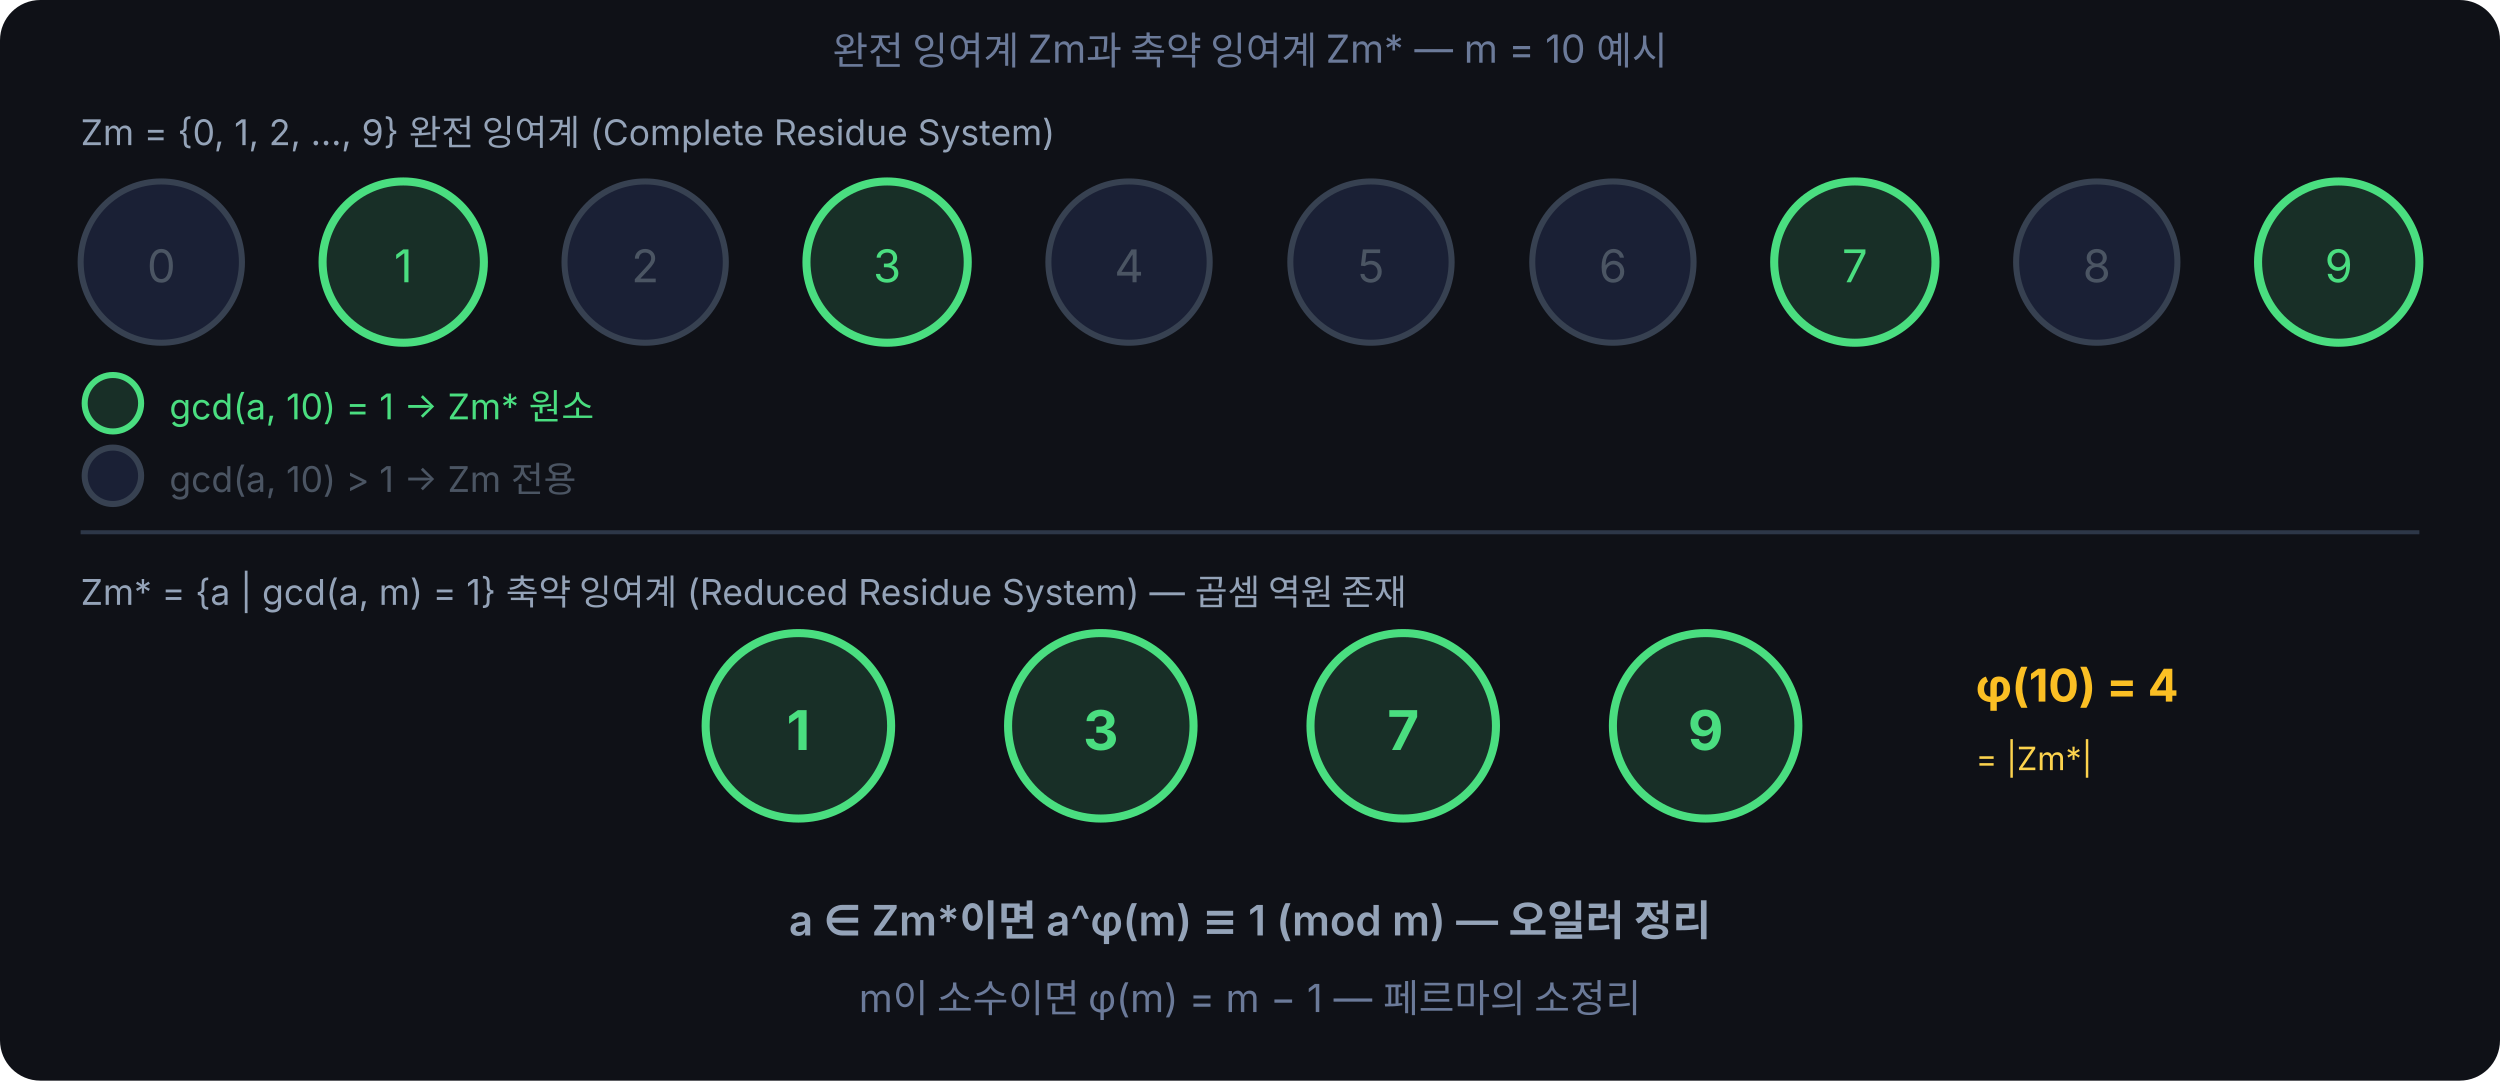
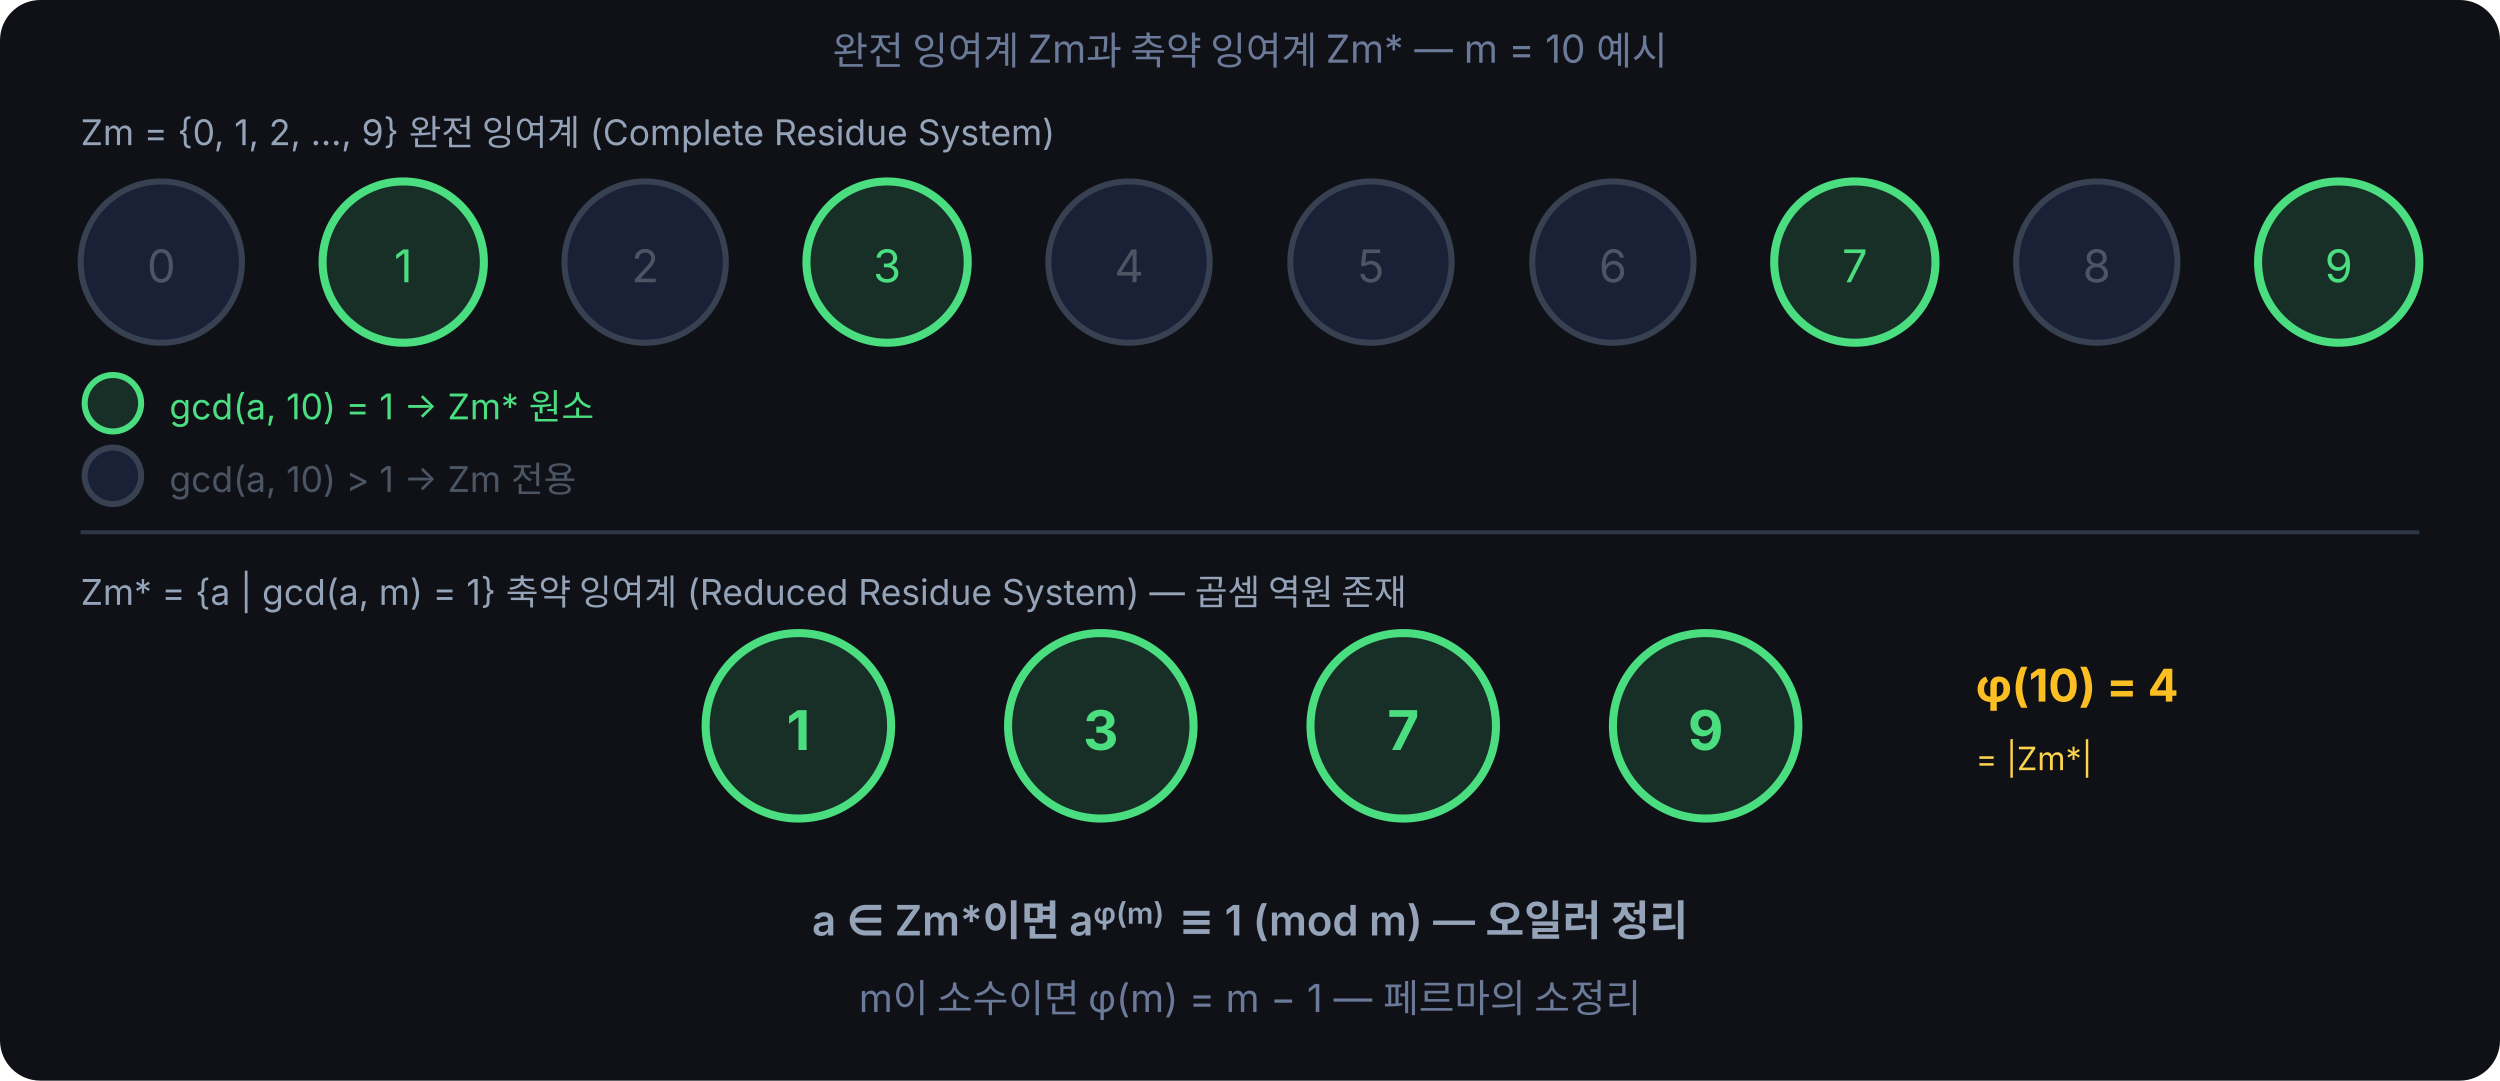
<svg xmlns="http://www.w3.org/2000/svg" viewBox="0 0 620 268" width="930" height="402">
  <rect width="620" height="268" fill="#0f1117" rx="10" />
  <text x="310" y="16" text-anchor="middle" font-family="system-ui,-apple-system,sans-serif" font-size="9.6" fill="#6b7a99">완전 잉여계 Zm과 축약 잉여계 Zm* — m = 10 예시</text>
  <text x="20" y="36" font-family="system-ui,-apple-system,sans-serif" font-size="8.8" fill="#94a3b8">Zm = {0, 1, 2, ..., 9}  완전 잉여계 (Complete Residue System)</text>
  <circle cx="40" cy="65" r="20" fill="#1a2035" stroke="#374151" stroke-width="1.5" />
  <text x="40" y="70" text-anchor="middle" font-family="system-ui,-apple-system,sans-serif" font-size="11.2" fill="#4b5563">0</text>
  <circle cx="100" cy="65" r="20" fill="rgba(74,222,128,0.15)" stroke="#4ade80" stroke-width="2" />
  <text x="100" y="70" text-anchor="middle" font-family="system-ui,-apple-system,sans-serif" font-size="11.2" fill="#4ade80">1</text>
  <circle cx="160" cy="65" r="20" fill="#1a2035" stroke="#374151" stroke-width="1.5" />
  <text x="160" y="70" text-anchor="middle" font-family="system-ui,-apple-system,sans-serif" font-size="11.2" fill="#4b5563">2</text>
  <circle cx="220" cy="65" r="20" fill="rgba(74,222,128,0.15)" stroke="#4ade80" stroke-width="2" />
  <text x="220" y="70" text-anchor="middle" font-family="system-ui,-apple-system,sans-serif" font-size="11.2" fill="#4ade80">3</text>
  <circle cx="280" cy="65" r="20" fill="#1a2035" stroke="#374151" stroke-width="1.5" />
  <text x="280" y="70" text-anchor="middle" font-family="system-ui,-apple-system,sans-serif" font-size="11.2" fill="#4b5563">4</text>
  <circle cx="340" cy="65" r="20" fill="#1a2035" stroke="#374151" stroke-width="1.5" />
  <text x="340" y="70" text-anchor="middle" font-family="system-ui,-apple-system,sans-serif" font-size="11.2" fill="#4b5563">5</text>
  <circle cx="400" cy="65" r="20" fill="#1a2035" stroke="#374151" stroke-width="1.5" />
  <text x="400" y="70" text-anchor="middle" font-family="system-ui,-apple-system,sans-serif" font-size="11.2" fill="#4b5563">6</text>
  <circle cx="460" cy="65" r="20" fill="rgba(74,222,128,0.15)" stroke="#4ade80" stroke-width="2" />
  <text x="460" y="70" text-anchor="middle" font-family="system-ui,-apple-system,sans-serif" font-size="11.2" fill="#4ade80">7</text>
  <circle cx="520" cy="65" r="20" fill="#1a2035" stroke="#374151" stroke-width="1.5" />
  <text x="520" y="70" text-anchor="middle" font-family="system-ui,-apple-system,sans-serif" font-size="11.2" fill="#4b5563">8</text>
  <circle cx="580" cy="65" r="20" fill="rgba(74,222,128,0.15)" stroke="#4ade80" stroke-width="2" />
  <text x="580" y="70" text-anchor="middle" font-family="system-ui,-apple-system,sans-serif" font-size="11.2" fill="#4ade80">9</text>
  <circle cx="28" cy="100" r="7" fill="rgba(74,222,128,0.15)" stroke="#4ade80" stroke-width="1.5" />
  <text x="42" y="104" font-family="system-ui,-apple-system,sans-serif" font-size="8.8" fill="#4ade80">gcd(a, 10) = 1 → Zm* 원소</text>
  <circle cx="28" cy="118" r="7" fill="#1a2035" stroke="#374151" stroke-width="1.5" />
  <text x="42" y="122" font-family="system-ui,-apple-system,sans-serif" font-size="8.8" fill="#4b5563">gcd(a, 10) &gt; 1 → Zm 전용</text>
  <line x1="20" y1="132" x2="600" y2="132" stroke="#2d3748" stroke-width="1" />
  <text x="20" y="150" font-family="system-ui,-apple-system,sans-serif" font-size="8.8" fill="#94a3b8">Zm* = {a | gcd(a, m) = 1}  축약 잉여계 (Reduced Residue System) — 곱셈 역원 존재</text>
  <circle cx="198" cy="180" r="23" fill="rgba(74,222,128,0.15)" stroke="#4ade80" stroke-width="2" />
  <text x="198" y="186" text-anchor="middle" font-family="system-ui,-apple-system,sans-serif" font-size="13.6" font-weight="700" fill="#4ade80">1</text>
  <circle cx="273" cy="180" r="23" fill="rgba(74,222,128,0.15)" stroke="#4ade80" stroke-width="2" />
  <text x="273" y="186" text-anchor="middle" font-family="system-ui,-apple-system,sans-serif" font-size="13.6" font-weight="700" fill="#4ade80">3</text>
  <circle cx="348" cy="180" r="23" fill="rgba(74,222,128,0.15)" stroke="#4ade80" stroke-width="2" />
  <text x="348" y="186" text-anchor="middle" font-family="system-ui,-apple-system,sans-serif" font-size="13.6" font-weight="700" fill="#4ade80">7</text>
  <circle cx="423" cy="180" r="23" fill="rgba(74,222,128,0.15)" stroke="#4ade80" stroke-width="2" />
  <text x="423" y="186" text-anchor="middle" font-family="system-ui,-apple-system,sans-serif" font-size="13.6" font-weight="700" fill="#4ade80">9</text>
  <text x="490" y="174" font-family="system-ui,-apple-system,sans-serif" font-size="11.2" font-weight="700" fill="#fbbf24">φ(10) = 4</text>
  <text x="490" y="191" font-family="system-ui,-apple-system,sans-serif" font-size="8" fill="#fcd34d">= |Zm*|</text>
-   <text x="310" y="232" text-anchor="middle" font-family="system-ui,-apple-system,sans-serif" font-size="10.4" font-weight="600" fill="#94a3b8">a ∈ Zm*이면  a^φ(m) ≡ 1 (mod m)  — 오일러 정리</text>
+   <text x="310" y="232" text-anchor="middle" font-family="system-ui,-apple-system,sans-serif" font-size="10.4" font-weight="600" fill="#94a3b8">a ∈ Zm*이면  a<tspan baseline-shift="super" font-size="70%">φ(m)</tspan> ≡ 1 (mod m)  — 오일러 정리</text>
  <text x="310" y="251" text-anchor="middle" font-family="system-ui,-apple-system,sans-serif" font-size="9.6" fill="#6b7a99">m이 소수이면 φ(m) = m − 1  — 페르마의 소정리</text>
</svg>
